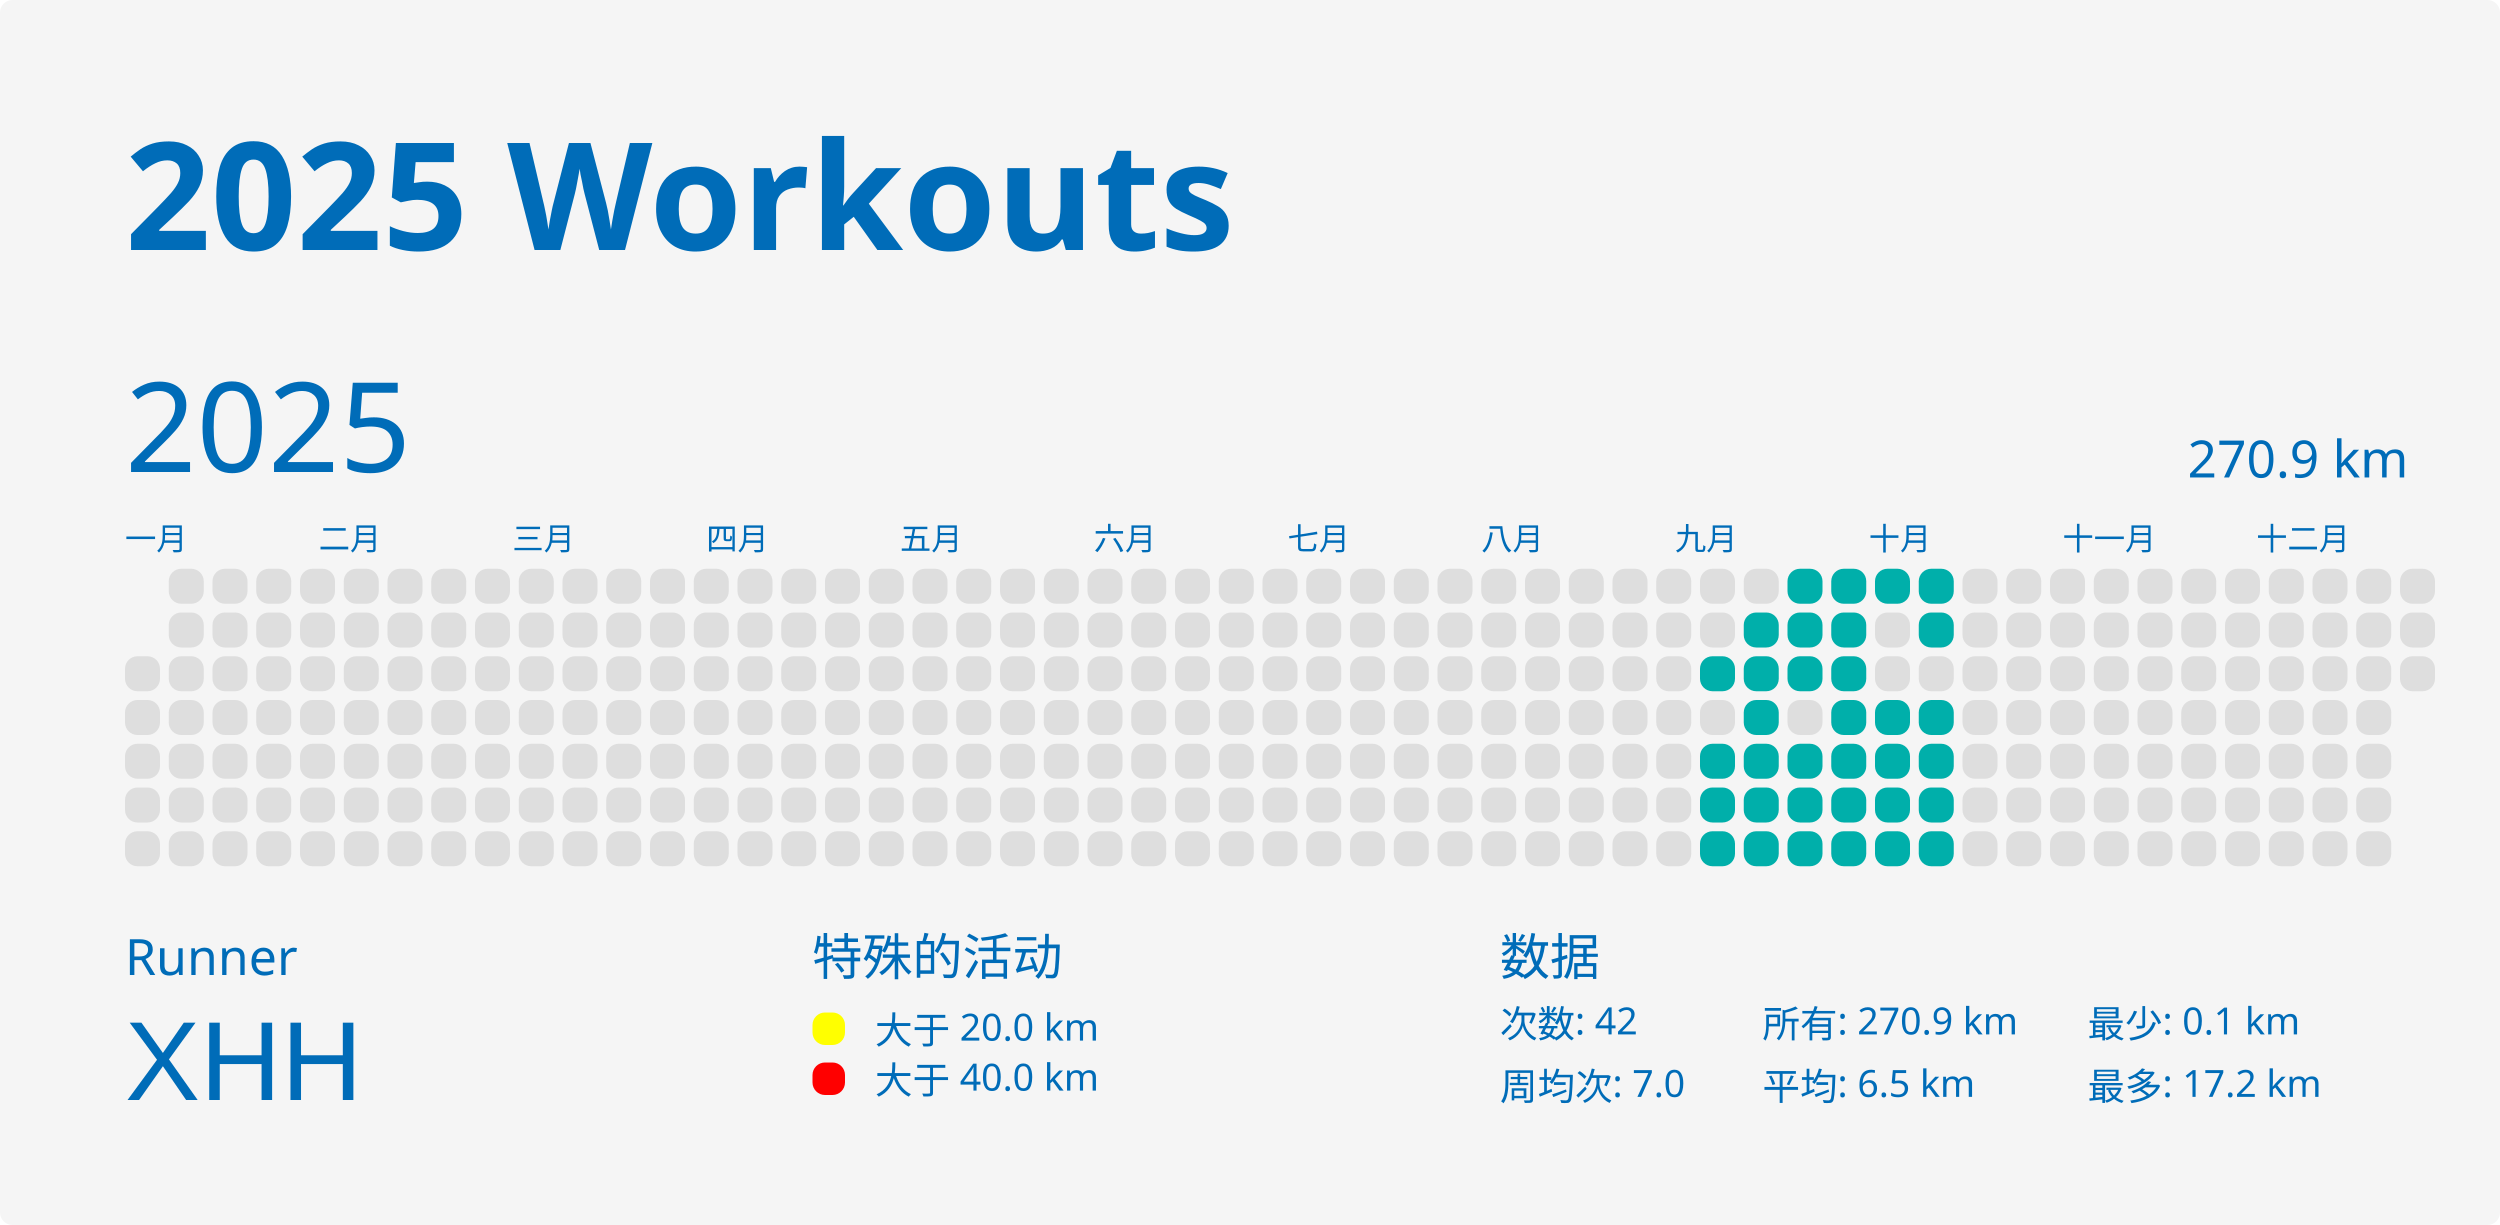
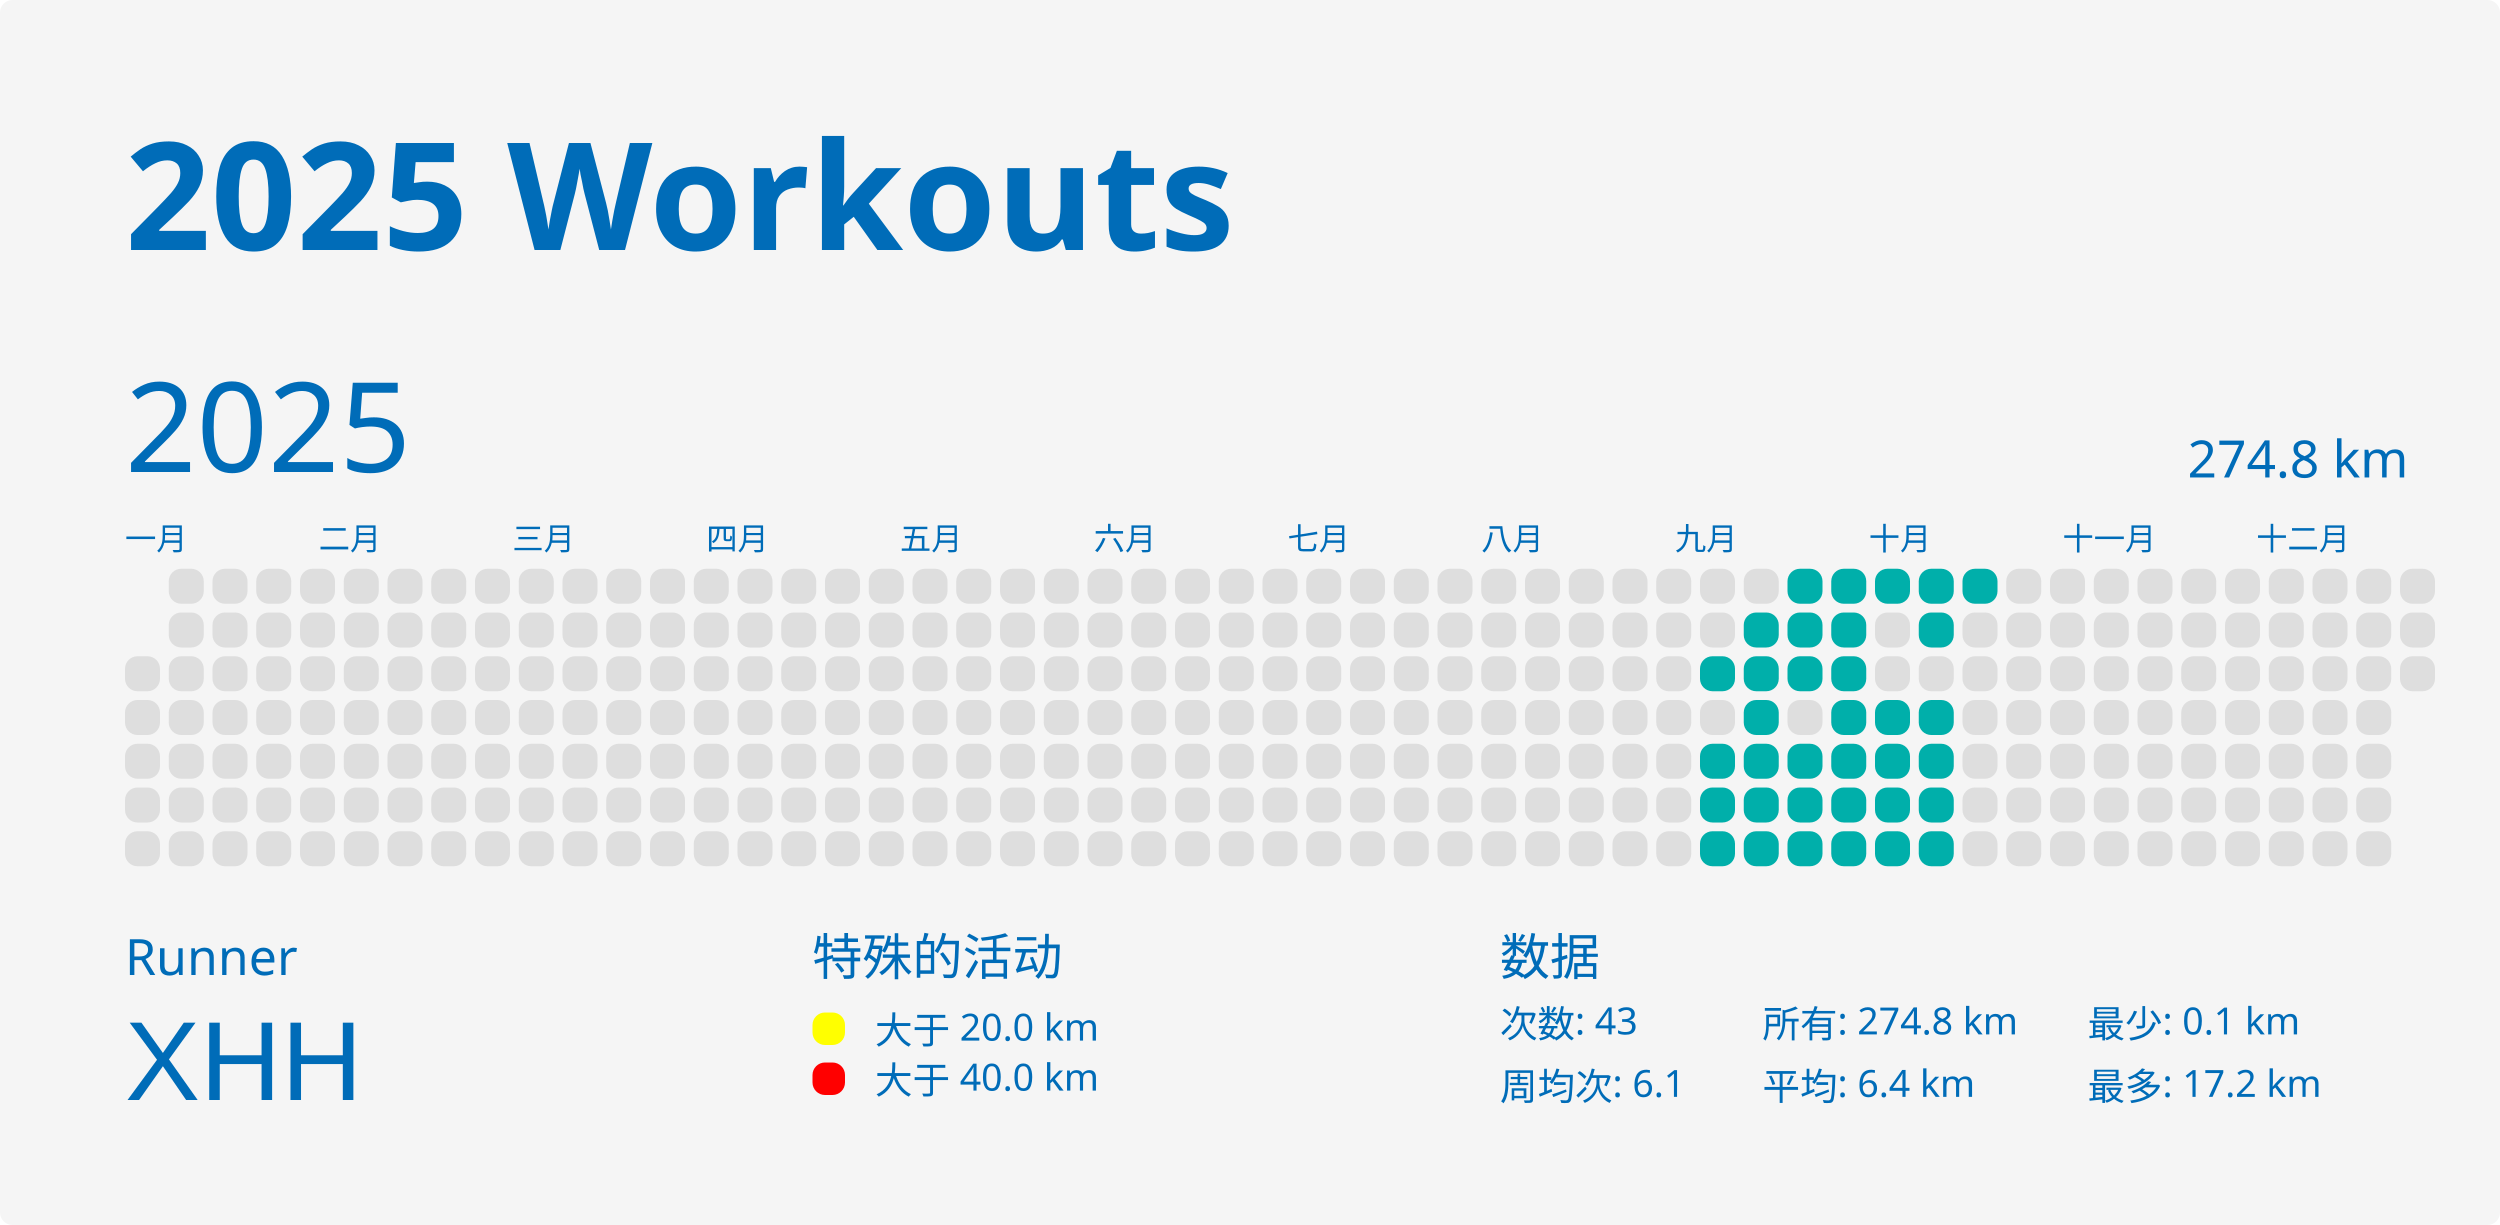
<svg xmlns="http://www.w3.org/2000/svg" baseProfile="full" height="98mm" version="1.1" viewBox="0,0,200,98" width="200mm">
  <defs />
  <rect fill="#f5f5f5" height="98" rx="1" ry="1" width="200" x="0" y="0" />
  <text fill="#006cb8" style="font-size:12px; font-family:MGI-Regular; font-weight:bold;" x="10" y="20">2025 Workouts</text>
  <text fill="#006cb8" style="font-size:4px; font-family:MGI-Regular" x="10" y="78">Runner</text>
  <text fill="#006cb8" style="font-size:9px; font-family:Arial" x="10" y="88">XHH</text>
  <text fill="#006cb8" style="font-size:4px; font-family:MGI-Regular" x="65" y="78">特殊的活动</text>
  <rect fill="yellow" height="2.6" rx="1" ry="1" width="2.6" x="65" y="81" />
  <text fill="#006cb8" style="font-size:3px; font-family:MGI-Regular" x="70" y="83.5">大于 20.0 km</text>
  <rect fill="red" height="2.6" rx="1" ry="1" width="2.6" x="65" y="85" />
  <text fill="#006cb8" style="font-size:3px; font-family:MGI-Regular" x="70" y="87.5">大于 40.0 km</text>
  <text fill="#006cb8" style="font-size:4px; font-family:MGI-Regular" x="120" y="78">数据</text>
-   <text fill="#006cb8" style="font-size:3px; font-family:MGI-Regular" x="120" y="83">次数: 42</text>
-   <text fill="#006cb8" style="font-size:3px; font-family:MGI-Regular" x="120" y="88">周均次: 7.0</text>
-   <text fill="#006cb8" style="font-size:3px; font-family:MGI-Regular" x="141" y="83">所有: 270.9 km</text>
-   <text fill="#006cb8" style="font-size:3px; font-family:MGI-Regular" x="141" y="88">平均: 6.5 km</text>
+   <text fill="#006cb8" style="font-size:3px; font-family:MGI-Regular" x="120" y="83">次数: 43</text>
+   <text fill="#006cb8" style="font-size:3px; font-family:MGI-Regular" x="120" y="88">周均次: 6.1</text>
+   <text fill="#006cb8" style="font-size:3px; font-family:MGI-Regular" x="141" y="83">所有: 274.8 km</text>
+   <text fill="#006cb8" style="font-size:3px; font-family:MGI-Regular" x="141" y="88">平均: 6.4 km</text>
  <text fill="#006cb8" style="font-size:3px; font-family:MGI-Regular" x="167" y="83">最少: 0.1 km</text>
  <text fill="#006cb8" style="font-size:3px; font-family:MGI-Regular" x="167" y="88">最多: 17.2 km</text>
  <text dominant-baseline="hanging" fill="#006cb8" style="font-size:10.0px; font-family:MGI-Regular;" x="10" y="30">2025</text>
-   <text dominant-baseline="hanging" fill="#006cb8" style="font-size:4.125px; font-family:MGI-Regular;" x="175" y="35">270.9 km</text>
+   <text dominant-baseline="hanging" fill="#006cb8" style="font-size:4.125px; font-family:MGI-Regular;" x="175" y="35">274.8 km</text>
  <text fill="#006cb8" style="font-size:2.5px; font-family:MGI-Regular" x="10.0" y="44">一月</text>
  <text fill="#006cb8" style="font-size:2.5px; font-family:MGI-Regular" x="25.5" y="44">二月</text>
  <text fill="#006cb8" style="font-size:2.5px; font-family:MGI-Regular" x="41.0" y="44">三月</text>
  <text fill="#006cb8" style="font-size:2.5px; font-family:MGI-Regular" x="56.5" y="44">四月</text>
  <text fill="#006cb8" style="font-size:2.5px; font-family:MGI-Regular" x="72.0" y="44">五月</text>
  <text fill="#006cb8" style="font-size:2.5px; font-family:MGI-Regular" x="87.5" y="44">六月</text>
  <text fill="#006cb8" style="font-size:2.5px; font-family:MGI-Regular" x="103.0" y="44">七月</text>
  <text fill="#006cb8" style="font-size:2.5px; font-family:MGI-Regular" x="118.5" y="44">八月</text>
  <text fill="#006cb8" style="font-size:2.5px; font-family:MGI-Regular" x="134.0" y="44">九月</text>
  <text fill="#006cb8" style="font-size:2.5px; font-family:MGI-Regular" x="149.5" y="44">十月</text>
  <text fill="#006cb8" style="font-size:2.5px; font-family:MGI-Regular" x="165.0" y="44">十一月</text>
  <text fill="#006cb8" style="font-size:2.5px; font-family:MGI-Regular" x="180.5" y="44">十二月</text>
  <rect fill="#dedede" height="2.8" rx="1" ry="1" width="2.8" x="10.0" y="52.5" />
  <rect fill="#dedede" height="2.8" rx="1" ry="1" width="2.8" x="10.0" y="56.0" />
  <rect fill="#dedede" height="2.8" rx="1" ry="1" width="2.8" x="10.0" y="59.5" />
  <rect fill="#dedede" height="2.8" rx="1" ry="1" width="2.8" x="10.0" y="63.0" />
  <rect fill="#dedede" height="2.8" rx="1" ry="1" width="2.8" x="10.0" y="66.5" />
  <rect fill="#dedede" height="2.8" rx="1" ry="1" width="2.8" x="13.5" y="45.5" />
  <rect fill="#dedede" height="2.8" rx="1" ry="1" width="2.8" x="13.5" y="49.0" />
  <rect fill="#dedede" height="2.8" rx="1" ry="1" width="2.8" x="13.5" y="52.5" />
  <rect fill="#dedede" height="2.8" rx="1" ry="1" width="2.8" x="13.5" y="56.0" />
  <rect fill="#dedede" height="2.8" rx="1" ry="1" width="2.8" x="13.5" y="59.5" />
  <rect fill="#dedede" height="2.8" rx="1" ry="1" width="2.8" x="13.5" y="63.0" />
  <rect fill="#dedede" height="2.8" rx="1" ry="1" width="2.8" x="13.5" y="66.5" />
  <rect fill="#dedede" height="2.8" rx="1" ry="1" width="2.8" x="17.0" y="45.5" />
  <rect fill="#dedede" height="2.8" rx="1" ry="1" width="2.8" x="17.0" y="49.0" />
  <rect fill="#dedede" height="2.8" rx="1" ry="1" width="2.8" x="17.0" y="52.5" />
  <rect fill="#dedede" height="2.8" rx="1" ry="1" width="2.8" x="17.0" y="56.0" />
  <rect fill="#dedede" height="2.8" rx="1" ry="1" width="2.8" x="17.0" y="59.5" />
  <rect fill="#dedede" height="2.8" rx="1" ry="1" width="2.8" x="17.0" y="63.0" />
  <rect fill="#dedede" height="2.8" rx="1" ry="1" width="2.8" x="17.0" y="66.5" />
  <rect fill="#dedede" height="2.8" rx="1" ry="1" width="2.8" x="20.5" y="45.5" />
  <rect fill="#dedede" height="2.8" rx="1" ry="1" width="2.8" x="20.5" y="49.0" />
  <rect fill="#dedede" height="2.8" rx="1" ry="1" width="2.8" x="20.5" y="52.5" />
  <rect fill="#dedede" height="2.8" rx="1" ry="1" width="2.8" x="20.5" y="56.0" />
  <rect fill="#dedede" height="2.8" rx="1" ry="1" width="2.8" x="20.5" y="59.5" />
  <rect fill="#dedede" height="2.8" rx="1" ry="1" width="2.8" x="20.5" y="63.0" />
  <rect fill="#dedede" height="2.8" rx="1" ry="1" width="2.8" x="20.5" y="66.5" />
  <rect fill="#dedede" height="2.8" rx="1" ry="1" width="2.8" x="24.0" y="45.5" />
  <rect fill="#dedede" height="2.8" rx="1" ry="1" width="2.8" x="24.0" y="49.0" />
  <rect fill="#dedede" height="2.8" rx="1" ry="1" width="2.8" x="24.0" y="52.5" />
  <rect fill="#dedede" height="2.8" rx="1" ry="1" width="2.8" x="24.0" y="56.0" />
  <rect fill="#dedede" height="2.8" rx="1" ry="1" width="2.8" x="24.0" y="59.5" />
  <rect fill="#dedede" height="2.8" rx="1" ry="1" width="2.8" x="24.0" y="63.0" />
  <rect fill="#dedede" height="2.8" rx="1" ry="1" width="2.8" x="24.0" y="66.5" />
  <rect fill="#dedede" height="2.8" rx="1" ry="1" width="2.8" x="27.5" y="45.5" />
  <rect fill="#dedede" height="2.8" rx="1" ry="1" width="2.8" x="27.5" y="49.0" />
  <rect fill="#dedede" height="2.8" rx="1" ry="1" width="2.8" x="27.5" y="52.5" />
  <rect fill="#dedede" height="2.8" rx="1" ry="1" width="2.8" x="27.5" y="56.0" />
  <rect fill="#dedede" height="2.8" rx="1" ry="1" width="2.8" x="27.5" y="59.5" />
  <rect fill="#dedede" height="2.8" rx="1" ry="1" width="2.8" x="27.5" y="63.0" />
  <rect fill="#dedede" height="2.8" rx="1" ry="1" width="2.8" x="27.5" y="66.5" />
  <rect fill="#dedede" height="2.8" rx="1" ry="1" width="2.8" x="31.0" y="45.5" />
  <rect fill="#dedede" height="2.8" rx="1" ry="1" width="2.8" x="31.0" y="49.0" />
  <rect fill="#dedede" height="2.8" rx="1" ry="1" width="2.8" x="31.0" y="52.5" />
  <rect fill="#dedede" height="2.8" rx="1" ry="1" width="2.8" x="31.0" y="56.0" />
  <rect fill="#dedede" height="2.8" rx="1" ry="1" width="2.8" x="31.0" y="59.5" />
  <rect fill="#dedede" height="2.8" rx="1" ry="1" width="2.8" x="31.0" y="63.0" />
  <rect fill="#dedede" height="2.8" rx="1" ry="1" width="2.8" x="31.0" y="66.5" />
  <rect fill="#dedede" height="2.8" rx="1" ry="1" width="2.8" x="34.5" y="45.5" />
  <rect fill="#dedede" height="2.8" rx="1" ry="1" width="2.8" x="34.5" y="49.0" />
  <rect fill="#dedede" height="2.8" rx="1" ry="1" width="2.8" x="34.5" y="52.5" />
  <rect fill="#dedede" height="2.8" rx="1" ry="1" width="2.8" x="34.5" y="56.0" />
  <rect fill="#dedede" height="2.8" rx="1" ry="1" width="2.8" x="34.5" y="59.5" />
  <rect fill="#dedede" height="2.8" rx="1" ry="1" width="2.8" x="34.5" y="63.0" />
  <rect fill="#dedede" height="2.8" rx="1" ry="1" width="2.8" x="34.5" y="66.5" />
  <rect fill="#dedede" height="2.8" rx="1" ry="1" width="2.8" x="38.0" y="45.5" />
  <rect fill="#dedede" height="2.8" rx="1" ry="1" width="2.8" x="38.0" y="49.0" />
  <rect fill="#dedede" height="2.8" rx="1" ry="1" width="2.8" x="38.0" y="52.5" />
  <rect fill="#dedede" height="2.8" rx="1" ry="1" width="2.8" x="38.0" y="56.0" />
  <rect fill="#dedede" height="2.8" rx="1" ry="1" width="2.8" x="38.0" y="59.5" />
  <rect fill="#dedede" height="2.8" rx="1" ry="1" width="2.8" x="38.0" y="63.0" />
  <rect fill="#dedede" height="2.8" rx="1" ry="1" width="2.8" x="38.0" y="66.5" />
  <rect fill="#dedede" height="2.8" rx="1" ry="1" width="2.8" x="41.5" y="45.5" />
  <rect fill="#dedede" height="2.8" rx="1" ry="1" width="2.8" x="41.5" y="49.0" />
  <rect fill="#dedede" height="2.8" rx="1" ry="1" width="2.8" x="41.5" y="52.5" />
  <rect fill="#dedede" height="2.8" rx="1" ry="1" width="2.8" x="41.5" y="56.0" />
  <rect fill="#dedede" height="2.8" rx="1" ry="1" width="2.8" x="41.5" y="59.5" />
  <rect fill="#dedede" height="2.8" rx="1" ry="1" width="2.8" x="41.5" y="63.0" />
  <rect fill="#dedede" height="2.8" rx="1" ry="1" width="2.8" x="41.5" y="66.5" />
  <rect fill="#dedede" height="2.8" rx="1" ry="1" width="2.8" x="45.0" y="45.5" />
  <rect fill="#dedede" height="2.8" rx="1" ry="1" width="2.8" x="45.0" y="49.0" />
  <rect fill="#dedede" height="2.8" rx="1" ry="1" width="2.8" x="45.0" y="52.5" />
  <rect fill="#dedede" height="2.8" rx="1" ry="1" width="2.8" x="45.0" y="56.0" />
  <rect fill="#dedede" height="2.8" rx="1" ry="1" width="2.8" x="45.0" y="59.5" />
  <rect fill="#dedede" height="2.8" rx="1" ry="1" width="2.8" x="45.0" y="63.0" />
  <rect fill="#dedede" height="2.8" rx="1" ry="1" width="2.8" x="45.0" y="66.5" />
  <rect fill="#dedede" height="2.8" rx="1" ry="1" width="2.8" x="48.5" y="45.5" />
  <rect fill="#dedede" height="2.8" rx="1" ry="1" width="2.8" x="48.5" y="49.0" />
  <rect fill="#dedede" height="2.8" rx="1" ry="1" width="2.8" x="48.5" y="52.5" />
  <rect fill="#dedede" height="2.8" rx="1" ry="1" width="2.8" x="48.5" y="56.0" />
  <rect fill="#dedede" height="2.8" rx="1" ry="1" width="2.8" x="48.5" y="59.5" />
  <rect fill="#dedede" height="2.8" rx="1" ry="1" width="2.8" x="48.5" y="63.0" />
  <rect fill="#dedede" height="2.8" rx="1" ry="1" width="2.8" x="48.5" y="66.5" />
  <rect fill="#dedede" height="2.8" rx="1" ry="1" width="2.8" x="52.0" y="45.5" />
  <rect fill="#dedede" height="2.8" rx="1" ry="1" width="2.8" x="52.0" y="49.0" />
  <rect fill="#dedede" height="2.8" rx="1" ry="1" width="2.8" x="52.0" y="52.5" />
  <rect fill="#dedede" height="2.8" rx="1" ry="1" width="2.8" x="52.0" y="56.0" />
  <rect fill="#dedede" height="2.8" rx="1" ry="1" width="2.8" x="52.0" y="59.5" />
  <rect fill="#dedede" height="2.8" rx="1" ry="1" width="2.8" x="52.0" y="63.0" />
  <rect fill="#dedede" height="2.8" rx="1" ry="1" width="2.8" x="52.0" y="66.5" />
  <rect fill="#dedede" height="2.8" rx="1" ry="1" width="2.8" x="55.5" y="45.5" />
  <rect fill="#dedede" height="2.8" rx="1" ry="1" width="2.8" x="55.5" y="49.0" />
  <rect fill="#dedede" height="2.8" rx="1" ry="1" width="2.8" x="55.5" y="52.5" />
  <rect fill="#dedede" height="2.8" rx="1" ry="1" width="2.8" x="55.5" y="56.0" />
  <rect fill="#dedede" height="2.8" rx="1" ry="1" width="2.8" x="55.5" y="59.5" />
  <rect fill="#dedede" height="2.8" rx="1" ry="1" width="2.8" x="55.5" y="63.0" />
  <rect fill="#dedede" height="2.8" rx="1" ry="1" width="2.8" x="55.5" y="66.5" />
  <rect fill="#dedede" height="2.8" rx="1" ry="1" width="2.8" x="59.0" y="45.5" />
  <rect fill="#dedede" height="2.8" rx="1" ry="1" width="2.8" x="59.0" y="49.0" />
  <rect fill="#dedede" height="2.8" rx="1" ry="1" width="2.8" x="59.0" y="52.5" />
  <rect fill="#dedede" height="2.8" rx="1" ry="1" width="2.8" x="59.0" y="56.0" />
  <rect fill="#dedede" height="2.8" rx="1" ry="1" width="2.8" x="59.0" y="59.5" />
  <rect fill="#dedede" height="2.8" rx="1" ry="1" width="2.8" x="59.0" y="63.0" />
  <rect fill="#dedede" height="2.8" rx="1" ry="1" width="2.8" x="59.0" y="66.5" />
  <rect fill="#dedede" height="2.8" rx="1" ry="1" width="2.8" x="62.5" y="45.5" />
  <rect fill="#dedede" height="2.8" rx="1" ry="1" width="2.8" x="62.5" y="49.0" />
  <rect fill="#dedede" height="2.8" rx="1" ry="1" width="2.8" x="62.5" y="52.5" />
  <rect fill="#dedede" height="2.8" rx="1" ry="1" width="2.8" x="62.5" y="56.0" />
  <rect fill="#dedede" height="2.8" rx="1" ry="1" width="2.8" x="62.5" y="59.5" />
  <rect fill="#dedede" height="2.8" rx="1" ry="1" width="2.8" x="62.5" y="63.0" />
  <rect fill="#dedede" height="2.8" rx="1" ry="1" width="2.8" x="62.5" y="66.5" />
  <rect fill="#dedede" height="2.8" rx="1" ry="1" width="2.8" x="66.0" y="45.5" />
  <rect fill="#dedede" height="2.8" rx="1" ry="1" width="2.8" x="66.0" y="49.0" />
  <rect fill="#dedede" height="2.8" rx="1" ry="1" width="2.8" x="66.0" y="52.5" />
  <rect fill="#dedede" height="2.8" rx="1" ry="1" width="2.8" x="66.0" y="56.0" />
  <rect fill="#dedede" height="2.8" rx="1" ry="1" width="2.8" x="66.0" y="59.5" />
  <rect fill="#dedede" height="2.8" rx="1" ry="1" width="2.8" x="66.0" y="63.0" />
  <rect fill="#dedede" height="2.8" rx="1" ry="1" width="2.8" x="66.0" y="66.5" />
  <rect fill="#dedede" height="2.8" rx="1" ry="1" width="2.8" x="69.5" y="45.5" />
  <rect fill="#dedede" height="2.8" rx="1" ry="1" width="2.8" x="69.5" y="49.0" />
  <rect fill="#dedede" height="2.8" rx="1" ry="1" width="2.8" x="69.5" y="52.5" />
  <rect fill="#dedede" height="2.8" rx="1" ry="1" width="2.8" x="69.5" y="56.0" />
  <rect fill="#dedede" height="2.8" rx="1" ry="1" width="2.8" x="69.5" y="59.5" />
  <rect fill="#dedede" height="2.8" rx="1" ry="1" width="2.8" x="69.5" y="63.0" />
  <rect fill="#dedede" height="2.8" rx="1" ry="1" width="2.8" x="69.5" y="66.5" />
  <rect fill="#dedede" height="2.8" rx="1" ry="1" width="2.8" x="73.0" y="45.5" />
  <rect fill="#dedede" height="2.8" rx="1" ry="1" width="2.8" x="73.0" y="49.0" />
  <rect fill="#dedede" height="2.8" rx="1" ry="1" width="2.8" x="73.0" y="52.5" />
  <rect fill="#dedede" height="2.8" rx="1" ry="1" width="2.8" x="73.0" y="56.0" />
  <rect fill="#dedede" height="2.8" rx="1" ry="1" width="2.8" x="73.0" y="59.5" />
  <rect fill="#dedede" height="2.8" rx="1" ry="1" width="2.8" x="73.0" y="63.0" />
  <rect fill="#dedede" height="2.8" rx="1" ry="1" width="2.8" x="73.0" y="66.5" />
  <rect fill="#dedede" height="2.8" rx="1" ry="1" width="2.8" x="76.5" y="45.5" />
  <rect fill="#dedede" height="2.8" rx="1" ry="1" width="2.8" x="76.5" y="49.0" />
  <rect fill="#dedede" height="2.8" rx="1" ry="1" width="2.8" x="76.5" y="52.5" />
  <rect fill="#dedede" height="2.8" rx="1" ry="1" width="2.8" x="76.5" y="56.0" />
  <rect fill="#dedede" height="2.8" rx="1" ry="1" width="2.8" x="76.5" y="59.5" />
  <rect fill="#dedede" height="2.8" rx="1" ry="1" width="2.8" x="76.5" y="63.0" />
  <rect fill="#dedede" height="2.8" rx="1" ry="1" width="2.8" x="76.5" y="66.5" />
  <rect fill="#dedede" height="2.8" rx="1" ry="1" width="2.8" x="80.0" y="45.5" />
  <rect fill="#dedede" height="2.8" rx="1" ry="1" width="2.8" x="80.0" y="49.0" />
  <rect fill="#dedede" height="2.8" rx="1" ry="1" width="2.8" x="80.0" y="52.5" />
  <rect fill="#dedede" height="2.8" rx="1" ry="1" width="2.8" x="80.0" y="56.0" />
  <rect fill="#dedede" height="2.8" rx="1" ry="1" width="2.8" x="80.0" y="59.5" />
  <rect fill="#dedede" height="2.8" rx="1" ry="1" width="2.8" x="80.0" y="63.0" />
  <rect fill="#dedede" height="2.8" rx="1" ry="1" width="2.8" x="80.0" y="66.5" />
  <rect fill="#dedede" height="2.8" rx="1" ry="1" width="2.8" x="83.5" y="45.5" />
  <rect fill="#dedede" height="2.8" rx="1" ry="1" width="2.8" x="83.5" y="49.0" />
  <rect fill="#dedede" height="2.8" rx="1" ry="1" width="2.8" x="83.5" y="52.5" />
  <rect fill="#dedede" height="2.8" rx="1" ry="1" width="2.8" x="83.5" y="56.0" />
  <rect fill="#dedede" height="2.8" rx="1" ry="1" width="2.8" x="83.5" y="59.5" />
  <rect fill="#dedede" height="2.8" rx="1" ry="1" width="2.8" x="83.5" y="63.0" />
  <rect fill="#dedede" height="2.8" rx="1" ry="1" width="2.8" x="83.5" y="66.5" />
  <rect fill="#dedede" height="2.8" rx="1" ry="1" width="2.8" x="87.0" y="45.5" />
  <rect fill="#dedede" height="2.8" rx="1" ry="1" width="2.8" x="87.0" y="49.0" />
  <rect fill="#dedede" height="2.8" rx="1" ry="1" width="2.8" x="87.0" y="52.5" />
  <rect fill="#dedede" height="2.8" rx="1" ry="1" width="2.8" x="87.0" y="56.0" />
  <rect fill="#dedede" height="2.8" rx="1" ry="1" width="2.8" x="87.0" y="59.5" />
  <rect fill="#dedede" height="2.8" rx="1" ry="1" width="2.8" x="87.0" y="63.0" />
  <rect fill="#dedede" height="2.8" rx="1" ry="1" width="2.8" x="87.0" y="66.5" />
  <rect fill="#dedede" height="2.8" rx="1" ry="1" width="2.8" x="90.5" y="45.5" />
  <rect fill="#dedede" height="2.8" rx="1" ry="1" width="2.8" x="90.5" y="49.0" />
  <rect fill="#dedede" height="2.8" rx="1" ry="1" width="2.8" x="90.5" y="52.5" />
  <rect fill="#dedede" height="2.8" rx="1" ry="1" width="2.8" x="90.5" y="56.0" />
  <rect fill="#dedede" height="2.8" rx="1" ry="1" width="2.8" x="90.5" y="59.5" />
  <rect fill="#dedede" height="2.8" rx="1" ry="1" width="2.8" x="90.5" y="63.0" />
  <rect fill="#dedede" height="2.8" rx="1" ry="1" width="2.8" x="90.5" y="66.5" />
  <rect fill="#dedede" height="2.8" rx="1" ry="1" width="2.8" x="94.0" y="45.5" />
  <rect fill="#dedede" height="2.8" rx="1" ry="1" width="2.8" x="94.0" y="49.0" />
  <rect fill="#dedede" height="2.8" rx="1" ry="1" width="2.8" x="94.0" y="52.5" />
  <rect fill="#dedede" height="2.8" rx="1" ry="1" width="2.8" x="94.0" y="56.0" />
  <rect fill="#dedede" height="2.8" rx="1" ry="1" width="2.8" x="94.0" y="59.5" />
  <rect fill="#dedede" height="2.8" rx="1" ry="1" width="2.8" x="94.0" y="63.0" />
  <rect fill="#dedede" height="2.8" rx="1" ry="1" width="2.8" x="94.0" y="66.5" />
  <rect fill="#dedede" height="2.8" rx="1" ry="1" width="2.8" x="97.5" y="45.5" />
  <rect fill="#dedede" height="2.8" rx="1" ry="1" width="2.8" x="97.5" y="49.0" />
  <rect fill="#dedede" height="2.8" rx="1" ry="1" width="2.8" x="97.5" y="52.5" />
  <rect fill="#dedede" height="2.8" rx="1" ry="1" width="2.8" x="97.5" y="56.0" />
  <rect fill="#dedede" height="2.8" rx="1" ry="1" width="2.8" x="97.5" y="59.5" />
  <rect fill="#dedede" height="2.8" rx="1" ry="1" width="2.8" x="97.5" y="63.0" />
  <rect fill="#dedede" height="2.8" rx="1" ry="1" width="2.8" x="97.5" y="66.5" />
  <rect fill="#dedede" height="2.8" rx="1" ry="1" width="2.8" x="101.0" y="45.5" />
  <rect fill="#dedede" height="2.8" rx="1" ry="1" width="2.8" x="101.0" y="49.0" />
  <rect fill="#dedede" height="2.8" rx="1" ry="1" width="2.8" x="101.0" y="52.5" />
  <rect fill="#dedede" height="2.8" rx="1" ry="1" width="2.8" x="101.0" y="56.0" />
  <rect fill="#dedede" height="2.8" rx="1" ry="1" width="2.8" x="101.0" y="59.5" />
  <rect fill="#dedede" height="2.8" rx="1" ry="1" width="2.8" x="101.0" y="63.0" />
  <rect fill="#dedede" height="2.8" rx="1" ry="1" width="2.8" x="101.0" y="66.5" />
  <rect fill="#dedede" height="2.8" rx="1" ry="1" width="2.8" x="104.5" y="45.5" />
  <rect fill="#dedede" height="2.8" rx="1" ry="1" width="2.8" x="104.5" y="49.0" />
  <rect fill="#dedede" height="2.8" rx="1" ry="1" width="2.8" x="104.5" y="52.5" />
  <rect fill="#dedede" height="2.8" rx="1" ry="1" width="2.8" x="104.5" y="56.0" />
  <rect fill="#dedede" height="2.8" rx="1" ry="1" width="2.8" x="104.5" y="59.5" />
  <rect fill="#dedede" height="2.8" rx="1" ry="1" width="2.8" x="104.5" y="63.0" />
  <rect fill="#dedede" height="2.8" rx="1" ry="1" width="2.8" x="104.5" y="66.5" />
  <rect fill="#dedede" height="2.8" rx="1" ry="1" width="2.8" x="108.0" y="45.5" />
  <rect fill="#dedede" height="2.8" rx="1" ry="1" width="2.8" x="108.0" y="49.0" />
  <rect fill="#dedede" height="2.8" rx="1" ry="1" width="2.8" x="108.0" y="52.5" />
  <rect fill="#dedede" height="2.8" rx="1" ry="1" width="2.8" x="108.0" y="56.0" />
  <rect fill="#dedede" height="2.8" rx="1" ry="1" width="2.8" x="108.0" y="59.5" />
  <rect fill="#dedede" height="2.8" rx="1" ry="1" width="2.8" x="108.0" y="63.0" />
  <rect fill="#dedede" height="2.8" rx="1" ry="1" width="2.8" x="108.0" y="66.5" />
  <rect fill="#dedede" height="2.8" rx="1" ry="1" width="2.8" x="111.5" y="45.5" />
  <rect fill="#dedede" height="2.8" rx="1" ry="1" width="2.8" x="111.5" y="49.0" />
  <rect fill="#dedede" height="2.8" rx="1" ry="1" width="2.8" x="111.5" y="52.5" />
  <rect fill="#dedede" height="2.8" rx="1" ry="1" width="2.8" x="111.5" y="56.0" />
  <rect fill="#dedede" height="2.8" rx="1" ry="1" width="2.8" x="111.5" y="59.5" />
  <rect fill="#dedede" height="2.8" rx="1" ry="1" width="2.8" x="111.5" y="63.0" />
  <rect fill="#dedede" height="2.8" rx="1" ry="1" width="2.8" x="111.5" y="66.5" />
  <rect fill="#dedede" height="2.8" rx="1" ry="1" width="2.8" x="115.0" y="45.5" />
  <rect fill="#dedede" height="2.8" rx="1" ry="1" width="2.8" x="115.0" y="49.0" />
  <rect fill="#dedede" height="2.8" rx="1" ry="1" width="2.8" x="115.0" y="52.5" />
  <rect fill="#dedede" height="2.8" rx="1" ry="1" width="2.8" x="115.0" y="56.0" />
  <rect fill="#dedede" height="2.8" rx="1" ry="1" width="2.8" x="115.0" y="59.5" />
  <rect fill="#dedede" height="2.8" rx="1" ry="1" width="2.8" x="115.0" y="63.0" />
  <rect fill="#dedede" height="2.8" rx="1" ry="1" width="2.8" x="115.0" y="66.5" />
  <rect fill="#dedede" height="2.8" rx="1" ry="1" width="2.8" x="118.5" y="45.5" />
  <rect fill="#dedede" height="2.8" rx="1" ry="1" width="2.8" x="118.5" y="49.0" />
  <rect fill="#dedede" height="2.8" rx="1" ry="1" width="2.8" x="118.5" y="52.5" />
  <rect fill="#dedede" height="2.8" rx="1" ry="1" width="2.8" x="118.5" y="56.0" />
  <rect fill="#dedede" height="2.8" rx="1" ry="1" width="2.8" x="118.5" y="59.5" />
  <rect fill="#dedede" height="2.8" rx="1" ry="1" width="2.8" x="118.5" y="63.0" />
  <rect fill="#dedede" height="2.8" rx="1" ry="1" width="2.8" x="118.5" y="66.5" />
  <rect fill="#dedede" height="2.8" rx="1" ry="1" width="2.8" x="122.0" y="45.5" />
  <rect fill="#dedede" height="2.8" rx="1" ry="1" width="2.8" x="122.0" y="49.0" />
  <rect fill="#dedede" height="2.8" rx="1" ry="1" width="2.8" x="122.0" y="52.5" />
  <rect fill="#dedede" height="2.8" rx="1" ry="1" width="2.8" x="122.0" y="56.0" />
  <rect fill="#dedede" height="2.8" rx="1" ry="1" width="2.8" x="122.0" y="59.5" />
  <rect fill="#dedede" height="2.8" rx="1" ry="1" width="2.8" x="122.0" y="63.0" />
  <rect fill="#dedede" height="2.8" rx="1" ry="1" width="2.8" x="122.0" y="66.5" />
  <rect fill="#dedede" height="2.8" rx="1" ry="1" width="2.8" x="125.5" y="45.5" />
  <rect fill="#dedede" height="2.8" rx="1" ry="1" width="2.8" x="125.5" y="49.0" />
  <rect fill="#dedede" height="2.8" rx="1" ry="1" width="2.8" x="125.5" y="52.5" />
  <rect fill="#dedede" height="2.8" rx="1" ry="1" width="2.8" x="125.5" y="56.0" />
  <rect fill="#dedede" height="2.8" rx="1" ry="1" width="2.8" x="125.5" y="59.5" />
  <rect fill="#dedede" height="2.8" rx="1" ry="1" width="2.8" x="125.5" y="63.0" />
  <rect fill="#dedede" height="2.8" rx="1" ry="1" width="2.8" x="125.5" y="66.5" />
  <rect fill="#dedede" height="2.8" rx="1" ry="1" width="2.8" x="129.0" y="45.5" />
  <rect fill="#dedede" height="2.8" rx="1" ry="1" width="2.8" x="129.0" y="49.0" />
  <rect fill="#dedede" height="2.8" rx="1" ry="1" width="2.8" x="129.0" y="52.5" />
  <rect fill="#dedede" height="2.8" rx="1" ry="1" width="2.8" x="129.0" y="56.0" />
  <rect fill="#dedede" height="2.8" rx="1" ry="1" width="2.8" x="129.0" y="59.5" />
  <rect fill="#dedede" height="2.8" rx="1" ry="1" width="2.8" x="129.0" y="63.0" />
  <rect fill="#dedede" height="2.8" rx="1" ry="1" width="2.8" x="129.0" y="66.5" />
  <rect fill="#dedede" height="2.8" rx="1" ry="1" width="2.8" x="132.5" y="45.5" />
  <rect fill="#dedede" height="2.8" rx="1" ry="1" width="2.8" x="132.5" y="49.0" />
  <rect fill="#dedede" height="2.8" rx="1" ry="1" width="2.8" x="132.5" y="52.5" />
  <rect fill="#dedede" height="2.8" rx="1" ry="1" width="2.8" x="132.5" y="56.0" />
  <rect fill="#dedede" height="2.8" rx="1" ry="1" width="2.8" x="132.5" y="59.5" />
  <rect fill="#dedede" height="2.8" rx="1" ry="1" width="2.8" x="132.5" y="63.0" />
  <rect fill="#dedede" height="2.8" rx="1" ry="1" width="2.8" x="132.5" y="66.5" />
  <rect fill="#dedede" height="2.8" rx="1" ry="1" width="2.8" x="136.0" y="45.5" />
  <rect fill="#dedede" height="2.8" rx="1" ry="1" width="2.8" x="136.0" y="49.0" />
  <rect fill="#00AFAA" height="2.8" rx="1" ry="1" width="2.8" x="136.0" y="52.5" />
  <rect fill="#dedede" height="2.8" rx="1" ry="1" width="2.8" x="136.0" y="56.0" />
  <rect fill="#00AFAA" height="2.8" rx="1" ry="1" width="2.8" x="136.0" y="59.5" />
  <rect fill="#00AFAA" height="2.8" rx="1" ry="1" width="2.8" x="136.0" y="63.0" />
  <rect fill="#00AFAA" height="2.8" rx="1" ry="1" width="2.8" x="136.0" y="66.5" />
  <rect fill="#dedede" height="2.8" rx="1" ry="1" width="2.8" x="139.5" y="45.5" />
  <rect fill="#00AFAA" height="2.8" rx="1" ry="1" width="2.8" x="139.5" y="49.0" />
  <rect fill="#00AFAA" height="2.8" rx="1" ry="1" width="2.8" x="139.5" y="52.5" />
  <rect fill="#00AFAA" height="2.8" rx="1" ry="1" width="2.8" x="139.5" y="56.0" />
  <rect fill="#00AFAA" height="2.8" rx="1" ry="1" width="2.8" x="139.5" y="59.5" />
  <rect fill="#00AFAA" height="2.8" rx="1" ry="1" width="2.8" x="139.5" y="63.0" />
  <rect fill="#00AFAA" height="2.8" rx="1" ry="1" width="2.8" x="139.5" y="66.5" />
  <rect fill="#00AFAA" height="2.8" rx="1" ry="1" width="2.8" x="143.0" y="45.5" />
  <rect fill="#00AFAA" height="2.8" rx="1" ry="1" width="2.8" x="143.0" y="49.0" />
  <rect fill="#00AFAA" height="2.8" rx="1" ry="1" width="2.8" x="143.0" y="52.5" />
  <rect fill="#dedede" height="2.8" rx="1" ry="1" width="2.8" x="143.0" y="56.0" />
  <rect fill="#00AFAA" height="2.8" rx="1" ry="1" width="2.8" x="143.0" y="59.5" />
  <rect fill="#00AFAA" height="2.8" rx="1" ry="1" width="2.8" x="143.0" y="63.0" />
  <rect fill="#00AFAA" height="2.8" rx="1" ry="1" width="2.8" x="143.0" y="66.5" />
  <rect fill="#00AFAA" height="2.8" rx="1" ry="1" width="2.8" x="146.5" y="45.5" />
  <rect fill="#00AFAA" height="2.8" rx="1" ry="1" width="2.8" x="146.5" y="49.0" />
  <rect fill="#00AFAA" height="2.8" rx="1" ry="1" width="2.8" x="146.5" y="52.5" />
  <rect fill="#00AFAA" height="2.8" rx="1" ry="1" width="2.8" x="146.5" y="56.0" />
  <rect fill="#00AFAA" height="2.8" rx="1" ry="1" width="2.8" x="146.5" y="59.5" />
  <rect fill="#00AFAA" height="2.8" rx="1" ry="1" width="2.8" x="146.5" y="63.0" />
  <rect fill="#00AFAA" height="2.8" rx="1" ry="1" width="2.8" x="146.5" y="66.5" />
  <rect fill="#00AFAA" height="2.8" rx="1" ry="1" width="2.8" x="150.0" y="45.5" />
  <rect fill="#dedede" height="2.8" rx="1" ry="1" width="2.8" x="150.0" y="49.0" />
  <rect fill="#dedede" height="2.8" rx="1" ry="1" width="2.8" x="150.0" y="52.5" />
  <rect fill="#00AFAA" height="2.8" rx="1" ry="1" width="2.8" x="150.0" y="56.0" />
  <rect fill="#00AFAA" height="2.8" rx="1" ry="1" width="2.8" x="150.0" y="59.5" />
  <rect fill="#00AFAA" height="2.8" rx="1" ry="1" width="2.8" x="150.0" y="63.0" />
  <rect fill="#00AFAA" height="2.8" rx="1" ry="1" width="2.8" x="150.0" y="66.5" />
  <rect fill="#00AFAA" height="2.8" rx="1" ry="1" width="2.8" x="153.5" y="45.5" />
  <rect fill="#00AFAA" height="2.8" rx="1" ry="1" width="2.8" x="153.5" y="49.0" />
  <rect fill="#dedede" height="2.8" rx="1" ry="1" width="2.8" x="153.5" y="52.5" />
  <rect fill="#00AFAA" height="2.8" rx="1" ry="1" width="2.8" x="153.5" y="56.0" />
  <rect fill="#00AFAA" height="2.8" rx="1" ry="1" width="2.8" x="153.5" y="59.5" />
  <rect fill="#00AFAA" height="2.8" rx="1" ry="1" width="2.8" x="153.5" y="63.0" />
  <rect fill="#00AFAA" height="2.8" rx="1" ry="1" width="2.8" x="153.5" y="66.5" />
-   <rect fill="#dedede" height="2.8" rx="1" ry="1" width="2.8" x="157.0" y="45.5" />
+   <rect fill="#00AFAA" height="2.8" rx="1" ry="1" width="2.8" x="157.0" y="45.5" />
  <rect fill="#dedede" height="2.8" rx="1" ry="1" width="2.8" x="157.0" y="49.0" />
  <rect fill="#dedede" height="2.8" rx="1" ry="1" width="2.8" x="157.0" y="52.5" />
  <rect fill="#dedede" height="2.8" rx="1" ry="1" width="2.8" x="157.0" y="56.0" />
  <rect fill="#dedede" height="2.8" rx="1" ry="1" width="2.8" x="157.0" y="59.5" />
  <rect fill="#dedede" height="2.8" rx="1" ry="1" width="2.8" x="157.0" y="63.0" />
  <rect fill="#dedede" height="2.8" rx="1" ry="1" width="2.8" x="157.0" y="66.5" />
  <rect fill="#dedede" height="2.8" rx="1" ry="1" width="2.8" x="160.5" y="45.5" />
  <rect fill="#dedede" height="2.8" rx="1" ry="1" width="2.8" x="160.5" y="49.0" />
  <rect fill="#dedede" height="2.8" rx="1" ry="1" width="2.8" x="160.5" y="52.5" />
  <rect fill="#dedede" height="2.8" rx="1" ry="1" width="2.8" x="160.5" y="56.0" />
  <rect fill="#dedede" height="2.8" rx="1" ry="1" width="2.8" x="160.5" y="59.5" />
  <rect fill="#dedede" height="2.8" rx="1" ry="1" width="2.8" x="160.5" y="63.0" />
  <rect fill="#dedede" height="2.8" rx="1" ry="1" width="2.8" x="160.5" y="66.5" />
  <rect fill="#dedede" height="2.8" rx="1" ry="1" width="2.8" x="164.0" y="45.5" />
  <rect fill="#dedede" height="2.8" rx="1" ry="1" width="2.8" x="164.0" y="49.0" />
  <rect fill="#dedede" height="2.8" rx="1" ry="1" width="2.8" x="164.0" y="52.5" />
  <rect fill="#dedede" height="2.8" rx="1" ry="1" width="2.8" x="164.0" y="56.0" />
  <rect fill="#dedede" height="2.8" rx="1" ry="1" width="2.8" x="164.0" y="59.5" />
  <rect fill="#dedede" height="2.8" rx="1" ry="1" width="2.8" x="164.0" y="63.0" />
  <rect fill="#dedede" height="2.8" rx="1" ry="1" width="2.8" x="164.0" y="66.5" />
  <rect fill="#dedede" height="2.8" rx="1" ry="1" width="2.8" x="167.5" y="45.5" />
  <rect fill="#dedede" height="2.8" rx="1" ry="1" width="2.8" x="167.5" y="49.0" />
  <rect fill="#dedede" height="2.8" rx="1" ry="1" width="2.8" x="167.5" y="52.5" />
  <rect fill="#dedede" height="2.8" rx="1" ry="1" width="2.8" x="167.5" y="56.0" />
  <rect fill="#dedede" height="2.8" rx="1" ry="1" width="2.8" x="167.5" y="59.5" />
  <rect fill="#dedede" height="2.8" rx="1" ry="1" width="2.8" x="167.5" y="63.0" />
  <rect fill="#dedede" height="2.8" rx="1" ry="1" width="2.8" x="167.5" y="66.5" />
  <rect fill="#dedede" height="2.8" rx="1" ry="1" width="2.8" x="171.0" y="45.5" />
  <rect fill="#dedede" height="2.8" rx="1" ry="1" width="2.8" x="171.0" y="49.0" />
  <rect fill="#dedede" height="2.8" rx="1" ry="1" width="2.8" x="171.0" y="52.5" />
  <rect fill="#dedede" height="2.8" rx="1" ry="1" width="2.8" x="171.0" y="56.0" />
  <rect fill="#dedede" height="2.8" rx="1" ry="1" width="2.8" x="171.0" y="59.5" />
  <rect fill="#dedede" height="2.8" rx="1" ry="1" width="2.8" x="171.0" y="63.0" />
  <rect fill="#dedede" height="2.8" rx="1" ry="1" width="2.8" x="171.0" y="66.5" />
  <rect fill="#dedede" height="2.8" rx="1" ry="1" width="2.8" x="174.5" y="45.5" />
  <rect fill="#dedede" height="2.8" rx="1" ry="1" width="2.8" x="174.5" y="49.0" />
  <rect fill="#dedede" height="2.8" rx="1" ry="1" width="2.8" x="174.5" y="52.5" />
  <rect fill="#dedede" height="2.8" rx="1" ry="1" width="2.8" x="174.5" y="56.0" />
  <rect fill="#dedede" height="2.8" rx="1" ry="1" width="2.8" x="174.5" y="59.5" />
  <rect fill="#dedede" height="2.8" rx="1" ry="1" width="2.8" x="174.5" y="63.0" />
  <rect fill="#dedede" height="2.8" rx="1" ry="1" width="2.8" x="174.5" y="66.5" />
  <rect fill="#dedede" height="2.8" rx="1" ry="1" width="2.8" x="178.0" y="45.5" />
  <rect fill="#dedede" height="2.8" rx="1" ry="1" width="2.8" x="178.0" y="49.0" />
  <rect fill="#dedede" height="2.8" rx="1" ry="1" width="2.8" x="178.0" y="52.5" />
  <rect fill="#dedede" height="2.8" rx="1" ry="1" width="2.8" x="178.0" y="56.0" />
  <rect fill="#dedede" height="2.8" rx="1" ry="1" width="2.8" x="178.0" y="59.5" />
  <rect fill="#dedede" height="2.8" rx="1" ry="1" width="2.8" x="178.0" y="63.0" />
  <rect fill="#dedede" height="2.8" rx="1" ry="1" width="2.8" x="178.0" y="66.5" />
  <rect fill="#dedede" height="2.8" rx="1" ry="1" width="2.8" x="181.5" y="45.5" />
  <rect fill="#dedede" height="2.8" rx="1" ry="1" width="2.8" x="181.5" y="49.0" />
  <rect fill="#dedede" height="2.8" rx="1" ry="1" width="2.8" x="181.5" y="52.5" />
  <rect fill="#dedede" height="2.8" rx="1" ry="1" width="2.8" x="181.5" y="56.0" />
  <rect fill="#dedede" height="2.8" rx="1" ry="1" width="2.8" x="181.5" y="59.5" />
  <rect fill="#dedede" height="2.8" rx="1" ry="1" width="2.8" x="181.5" y="63.0" />
  <rect fill="#dedede" height="2.8" rx="1" ry="1" width="2.8" x="181.5" y="66.5" />
  <rect fill="#dedede" height="2.8" rx="1" ry="1" width="2.8" x="185.0" y="45.5" />
  <rect fill="#dedede" height="2.8" rx="1" ry="1" width="2.8" x="185.0" y="49.0" />
  <rect fill="#dedede" height="2.8" rx="1" ry="1" width="2.8" x="185.0" y="52.5" />
  <rect fill="#dedede" height="2.8" rx="1" ry="1" width="2.8" x="185.0" y="56.0" />
  <rect fill="#dedede" height="2.8" rx="1" ry="1" width="2.8" x="185.0" y="59.5" />
  <rect fill="#dedede" height="2.8" rx="1" ry="1" width="2.8" x="185.0" y="63.0" />
  <rect fill="#dedede" height="2.8" rx="1" ry="1" width="2.8" x="185.0" y="66.5" />
  <rect fill="#dedede" height="2.8" rx="1" ry="1" width="2.8" x="188.5" y="45.5" />
  <rect fill="#dedede" height="2.8" rx="1" ry="1" width="2.8" x="188.5" y="49.0" />
  <rect fill="#dedede" height="2.8" rx="1" ry="1" width="2.8" x="188.5" y="52.5" />
  <rect fill="#dedede" height="2.8" rx="1" ry="1" width="2.8" x="188.5" y="56.0" />
  <rect fill="#dedede" height="2.8" rx="1" ry="1" width="2.8" x="188.5" y="59.5" />
  <rect fill="#dedede" height="2.8" rx="1" ry="1" width="2.8" x="188.5" y="63.0" />
  <rect fill="#dedede" height="2.8" rx="1" ry="1" width="2.8" x="188.5" y="66.5" />
  <rect fill="#dedede" height="2.8" rx="1" ry="1" width="2.8" x="192.0" y="45.5" />
  <rect fill="#dedede" height="2.8" rx="1" ry="1" width="2.8" x="192.0" y="49.0" />
  <rect fill="#dedede" height="2.8" rx="1" ry="1" width="2.8" x="192.0" y="52.5" />
</svg>
